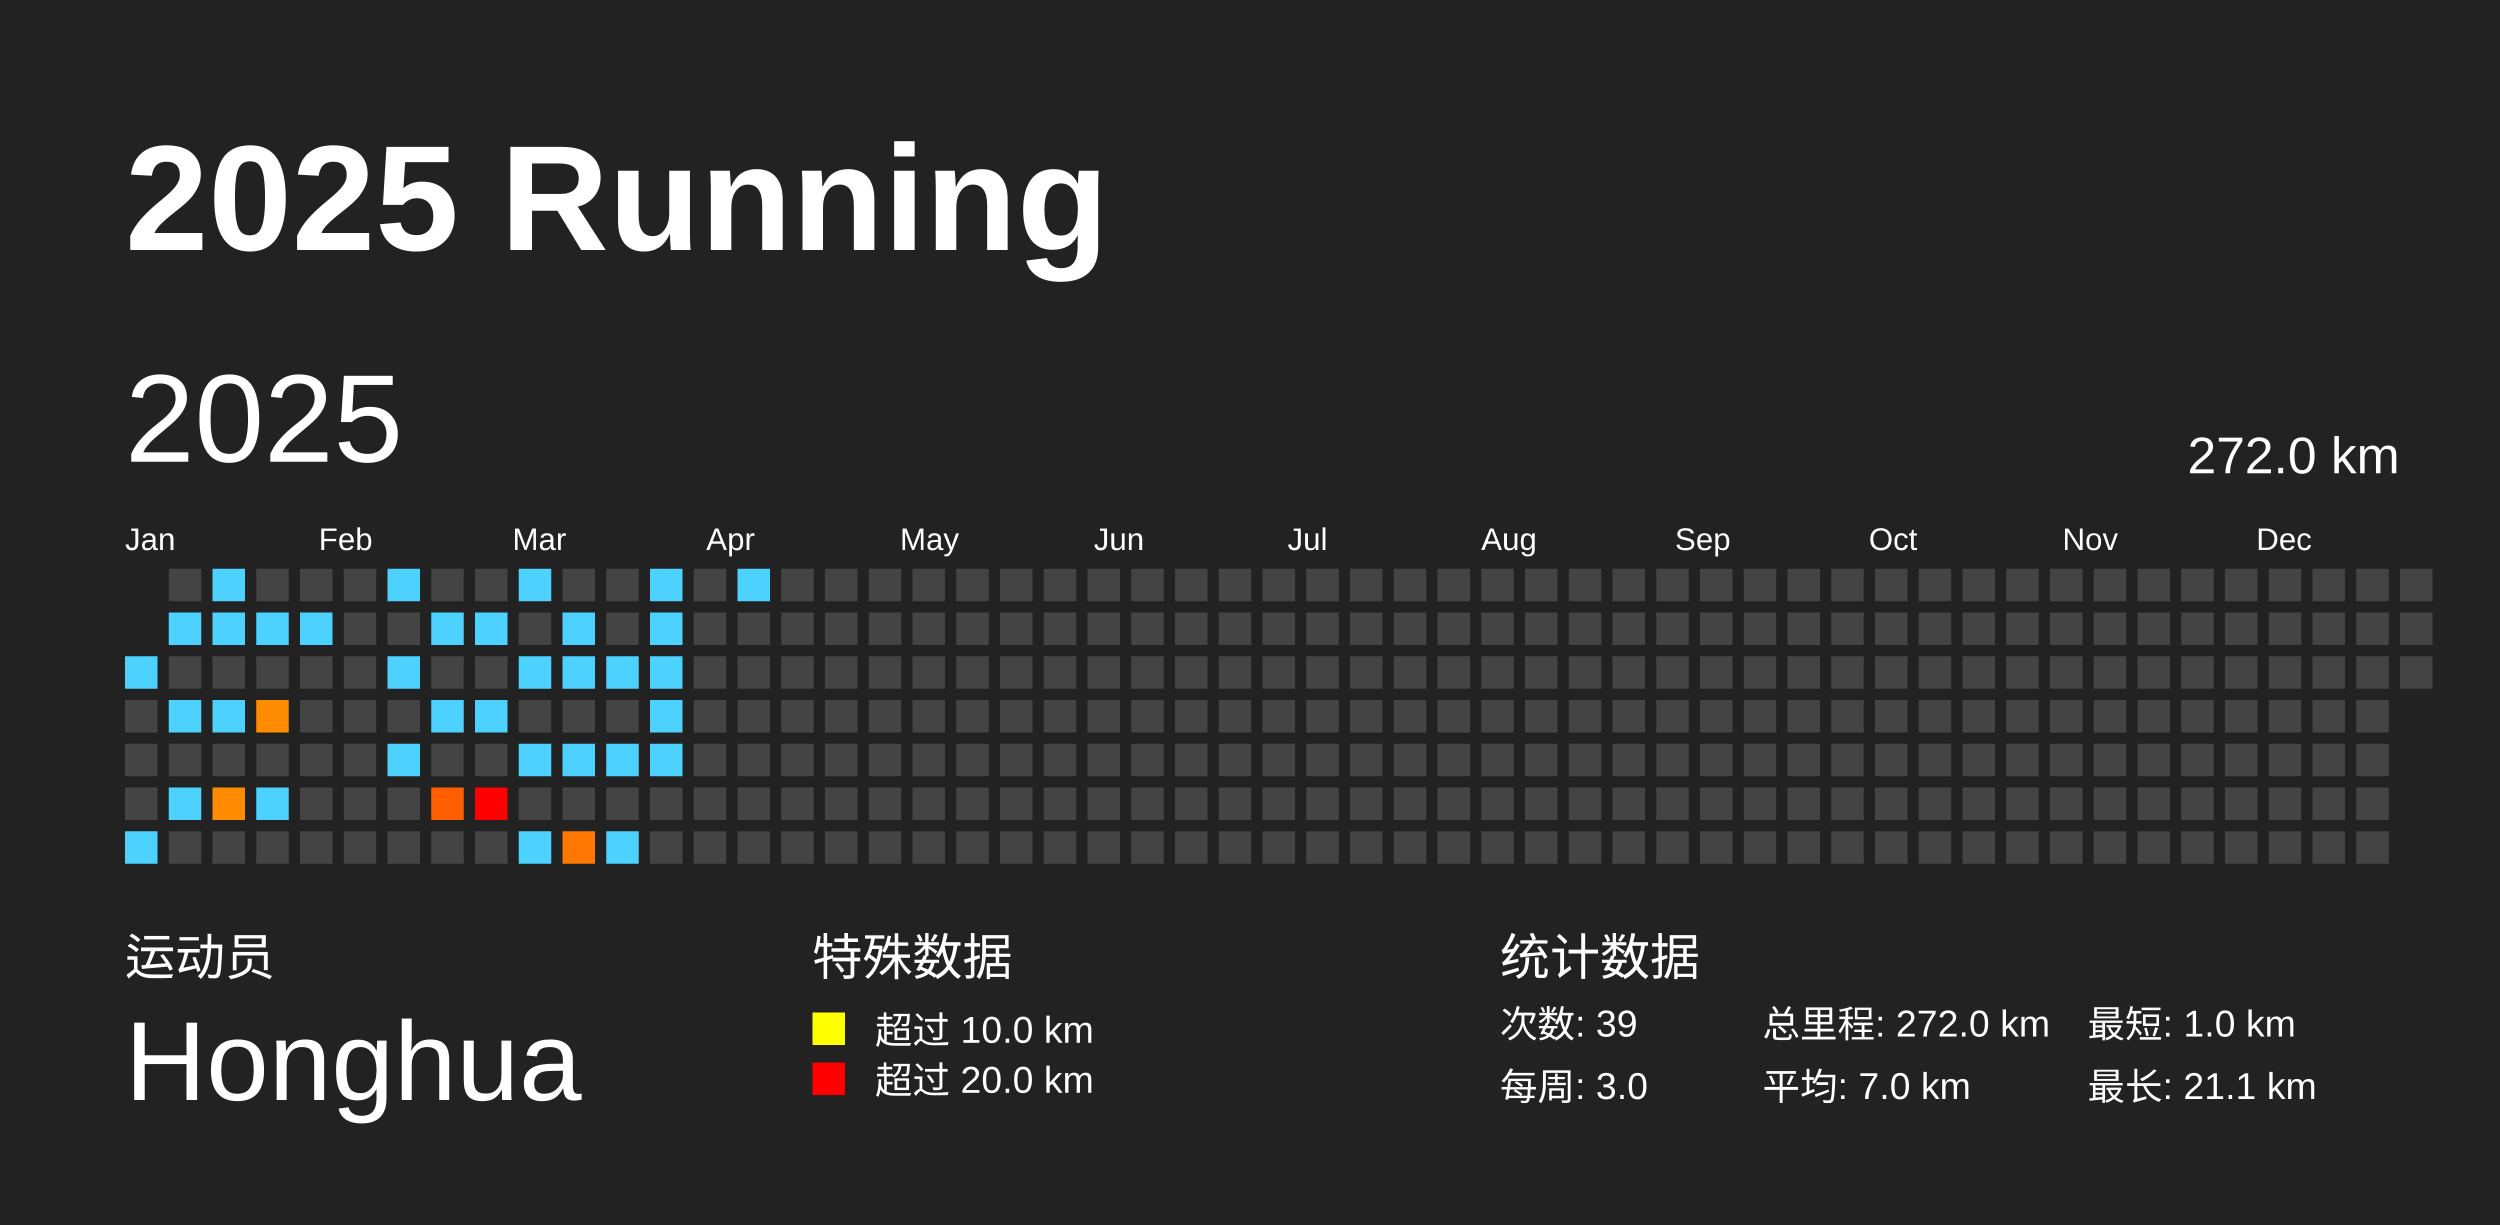
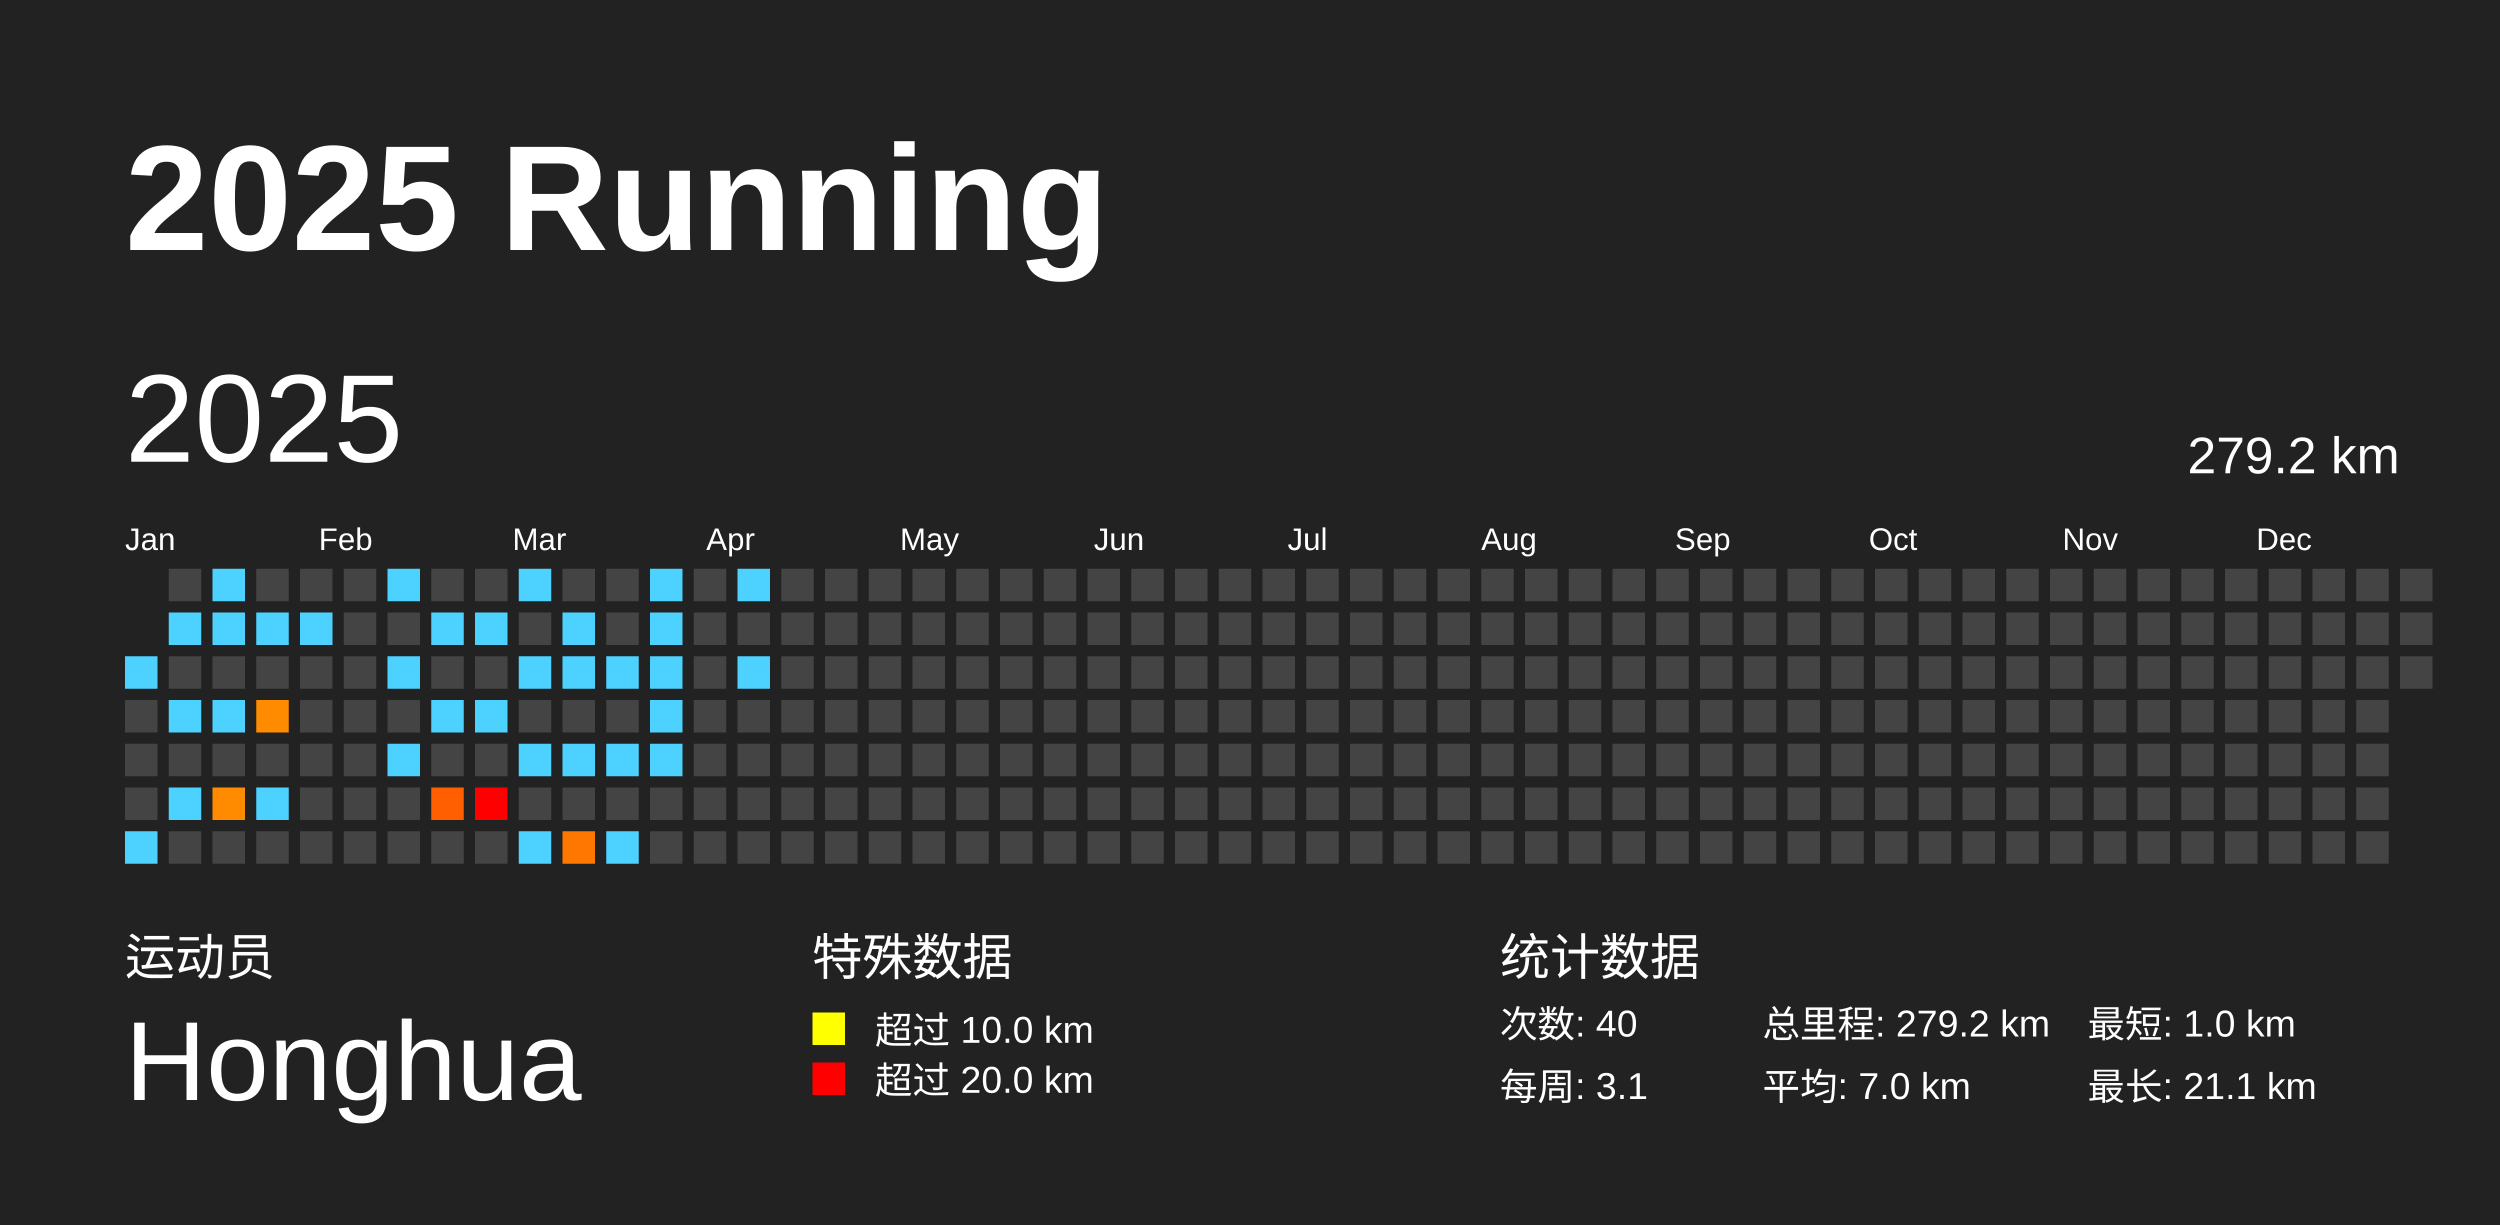
<svg xmlns="http://www.w3.org/2000/svg" baseProfile="full" height="98mm" version="1.1" viewBox="0,0,200,98" width="200mm">
  <defs />
  <rect fill="#222222" height="98" width="200" x="0" y="0" />
  <text fill="#FFFFFF" style="font-size:12px; font-family:Arial; font-weight:bold;" x="10" y="20">2025 Running</text>
  <text fill="#FFFFFF" style="font-size:4px; font-family:Arial" x="10" y="78">运动员</text>
  <text fill="#FFFFFF" style="font-size:9px; font-family:Arial" x="10" y="88">Honghua</text>
  <text fill="#FFFFFF" style="font-size:4px; font-family:Arial" x="65" y="78">特殊数据</text>
  <rect fill="yellow" height="2.6" width="2.6" x="65" y="81" />
  <text fill="#FFFFFF" style="font-size:3px; font-family:Arial" x="70" y="83.5">超过 10.0 km</text>
  <rect fill="red" height="2.6" width="2.6" x="65" y="85" />
  <text fill="#FFFFFF" style="font-size:3px; font-family:Arial" x="70" y="87.5">超过 20.0 km</text>
  <text fill="#FFFFFF" style="font-size:4px; font-family:Arial" x="120" y="78">统计数据</text>
-   <text fill="#FFFFFF" style="font-size:3px; font-family:Arial" x="120" y="83">次数: 39</text>
-   <text fill="#FFFFFF" style="font-size:3px; font-family:Arial" x="120" y="88">每周: 3.0</text>
-   <text fill="#FFFFFF" style="font-size:3px; font-family:Arial" x="141" y="83">总里程: 272.0 km</text>
+   <text fill="#FFFFFF" style="font-size:3px; font-family:Arial" x="120" y="83">次数: 40</text>
+   <text fill="#FFFFFF" style="font-size:3px; font-family:Arial" x="120" y="88">每周: 3.1</text>
+   <text fill="#FFFFFF" style="font-size:3px; font-family:Arial" x="141" y="83">总里程: 279.2 km</text>
  <text fill="#FFFFFF" style="font-size:3px; font-family:Arial" x="141" y="88">平均: 7.0 km</text>
  <text fill="#FFFFFF" style="font-size:3px; font-family:Arial" x="167" y="83">最短: 1.0 km</text>
  <text fill="#FFFFFF" style="font-size:3px; font-family:Arial" x="167" y="88">最长: 21.1 km</text>
  <text dominant-baseline="hanging" fill="#FFFFFF" style="font-size:10.0px; font-family:Arial;" x="10" y="30">2025</text>
-   <text dominant-baseline="hanging" fill="#FFFFFF" style="font-size:4.125px; font-family:Arial;" x="175" y="35">272.0 km</text>
+   <text dominant-baseline="hanging" fill="#FFFFFF" style="font-size:4.125px; font-family:Arial;" x="175" y="35">279.2 km</text>
  <text fill="#FFFFFF" style="font-size:2.5px; font-family:Arial" x="10.0" y="44">Jan</text>
  <text fill="#FFFFFF" style="font-size:2.5px; font-family:Arial" x="25.5" y="44">Feb</text>
  <text fill="#FFFFFF" style="font-size:2.5px; font-family:Arial" x="41.0" y="44">Mar</text>
  <text fill="#FFFFFF" style="font-size:2.5px; font-family:Arial" x="56.5" y="44">Apr</text>
  <text fill="#FFFFFF" style="font-size:2.5px; font-family:Arial" x="72.0" y="44">May</text>
  <text fill="#FFFFFF" style="font-size:2.5px; font-family:Arial" x="87.5" y="44">Jun</text>
  <text fill="#FFFFFF" style="font-size:2.5px; font-family:Arial" x="103.0" y="44">Jul</text>
  <text fill="#FFFFFF" style="font-size:2.5px; font-family:Arial" x="118.5" y="44">Aug</text>
  <text fill="#FFFFFF" style="font-size:2.5px; font-family:Arial" x="134.0" y="44">Sep</text>
  <text fill="#FFFFFF" style="font-size:2.5px; font-family:Arial" x="149.5" y="44">Oct</text>
  <text fill="#FFFFFF" style="font-size:2.5px; font-family:Arial" x="165.0" y="44">Nov</text>
  <text fill="#FFFFFF" style="font-size:2.5px; font-family:Arial" x="180.5" y="44">Dec</text>
  <rect fill="#4dd2ff" height="2.6" width="2.6" x="10.0" y="52.5" />
  <rect fill="#444444" height="2.6" width="2.6" x="10.0" y="56.0" />
  <rect fill="#444444" height="2.6" width="2.6" x="10.0" y="59.5" />
  <rect fill="#444444" height="2.6" width="2.6" x="10.0" y="63.0" />
  <rect fill="#4dd2ff" height="2.6" width="2.6" x="10.0" y="66.5" />
  <rect fill="#444444" height="2.6" width="2.6" x="13.5" y="45.5" />
  <rect fill="#4dd2ff" height="2.6" width="2.6" x="13.5" y="49.0" />
  <rect fill="#444444" height="2.6" width="2.6" x="13.5" y="52.5" />
  <rect fill="#4dd2ff" height="2.6" width="2.6" x="13.5" y="56.0" />
  <rect fill="#444444" height="2.6" width="2.6" x="13.5" y="59.5" />
  <rect fill="#4dd2ff" height="2.6" width="2.6" x="13.5" y="63.0" />
  <rect fill="#444444" height="2.6" width="2.6" x="13.5" y="66.5" />
  <rect fill="#4dd2ff" height="2.6" width="2.6" x="17.0" y="45.5" />
  <rect fill="#4dd2ff" height="2.6" width="2.6" x="17.0" y="49.0" />
  <rect fill="#444444" height="2.6" width="2.6" x="17.0" y="52.5" />
  <rect fill="#4dd2ff" height="2.6" width="2.6" x="17.0" y="56.0" />
  <rect fill="#444444" height="2.6" width="2.6" x="17.0" y="59.5" />
  <rect fill="#ff8c00" height="2.6" width="2.6" x="17.0" y="63.0" />
  <rect fill="#444444" height="2.6" width="2.6" x="17.0" y="66.5" />
  <rect fill="#444444" height="2.6" width="2.6" x="20.5" y="45.5" />
  <rect fill="#4dd2ff" height="2.6" width="2.6" x="20.5" y="49.0" />
  <rect fill="#444444" height="2.6" width="2.6" x="20.5" y="52.5" />
  <rect fill="#ff8c00" height="2.6" width="2.6" x="20.5" y="56.0" />
  <rect fill="#444444" height="2.6" width="2.6" x="20.5" y="59.5" />
  <rect fill="#4dd2ff" height="2.6" width="2.6" x="20.5" y="63.0" />
  <rect fill="#444444" height="2.6" width="2.6" x="20.5" y="66.5" />
  <rect fill="#444444" height="2.6" width="2.6" x="24.0" y="45.5" />
  <rect fill="#4dd2ff" height="2.6" width="2.6" x="24.0" y="49.0" />
  <rect fill="#444444" height="2.6" width="2.6" x="24.0" y="52.5" />
  <rect fill="#444444" height="2.6" width="2.6" x="24.0" y="56.0" />
  <rect fill="#444444" height="2.6" width="2.6" x="24.0" y="59.5" />
  <rect fill="#444444" height="2.6" width="2.6" x="24.0" y="63.0" />
  <rect fill="#444444" height="2.6" width="2.6" x="24.0" y="66.5" />
  <rect fill="#444444" height="2.6" width="2.6" x="27.5" y="45.5" />
  <rect fill="#444444" height="2.6" width="2.6" x="27.5" y="49.0" />
  <rect fill="#444444" height="2.6" width="2.6" x="27.5" y="52.5" />
  <rect fill="#444444" height="2.6" width="2.6" x="27.5" y="56.0" />
  <rect fill="#444444" height="2.6" width="2.6" x="27.5" y="59.5" />
  <rect fill="#444444" height="2.6" width="2.6" x="27.5" y="63.0" />
  <rect fill="#444444" height="2.6" width="2.6" x="27.5" y="66.5" />
  <rect fill="#4dd2ff" height="2.6" width="2.6" x="31.0" y="45.5" />
  <rect fill="#444444" height="2.6" width="2.6" x="31.0" y="49.0" />
  <rect fill="#4dd2ff" height="2.6" width="2.6" x="31.0" y="52.5" />
  <rect fill="#444444" height="2.6" width="2.6" x="31.0" y="56.0" />
  <rect fill="#4dd2ff" height="2.6" width="2.6" x="31.0" y="59.5" />
  <rect fill="#444444" height="2.6" width="2.6" x="31.0" y="63.0" />
  <rect fill="#444444" height="2.6" width="2.6" x="31.0" y="66.5" />
  <rect fill="#444444" height="2.6" width="2.6" x="34.5" y="45.5" />
  <rect fill="#4dd2ff" height="2.6" width="2.6" x="34.5" y="49.0" />
  <rect fill="#444444" height="2.6" width="2.6" x="34.5" y="52.5" />
  <rect fill="#4dd2ff" height="2.6" width="2.6" x="34.5" y="56.0" />
  <rect fill="#444444" height="2.6" width="2.6" x="34.5" y="59.5" />
  <rect fill="#ff5f00" height="2.6" width="2.6" x="34.5" y="63.0" />
  <rect fill="#444444" height="2.6" width="2.6" x="34.5" y="66.5" />
  <rect fill="#444444" height="2.6" width="2.6" x="38.0" y="45.5" />
  <rect fill="#4dd2ff" height="2.6" width="2.6" x="38.0" y="49.0" />
  <rect fill="#444444" height="2.6" width="2.6" x="38.0" y="52.5" />
  <rect fill="#4dd2ff" height="2.6" width="2.6" x="38.0" y="56.0" />
  <rect fill="#444444" height="2.6" width="2.6" x="38.0" y="59.5" />
  <rect fill="red" height="2.6" width="2.6" x="38.0" y="63.0" />
  <rect fill="#444444" height="2.6" width="2.6" x="38.0" y="66.5" />
  <rect fill="#4dd2ff" height="2.6" width="2.6" x="41.5" y="45.5" />
  <rect fill="#444444" height="2.6" width="2.6" x="41.5" y="49.0" />
  <rect fill="#4dd2ff" height="2.6" width="2.6" x="41.5" y="52.5" />
  <rect fill="#444444" height="2.6" width="2.6" x="41.5" y="56.0" />
  <rect fill="#4dd2ff" height="2.6" width="2.6" x="41.5" y="59.5" />
  <rect fill="#444444" height="2.6" width="2.6" x="41.5" y="63.0" />
  <rect fill="#4dd2ff" height="2.6" width="2.6" x="41.5" y="66.5" />
  <rect fill="#444444" height="2.6" width="2.6" x="45.0" y="45.5" />
  <rect fill="#4dd2ff" height="2.6" width="2.6" x="45.0" y="49.0" />
  <rect fill="#4dd2ff" height="2.6" width="2.6" x="45.0" y="52.5" />
  <rect fill="#444444" height="2.6" width="2.6" x="45.0" y="56.0" />
  <rect fill="#4dd2ff" height="2.6" width="2.6" x="45.0" y="59.5" />
  <rect fill="#444444" height="2.6" width="2.6" x="45.0" y="63.0" />
  <rect fill="#ff7700" height="2.6" width="2.6" x="45.0" y="66.5" />
  <rect fill="#444444" height="2.6" width="2.6" x="48.5" y="45.5" />
  <rect fill="#444444" height="2.6" width="2.6" x="48.5" y="49.0" />
  <rect fill="#4dd2ff" height="2.6" width="2.6" x="48.5" y="52.5" />
  <rect fill="#444444" height="2.6" width="2.6" x="48.5" y="56.0" />
  <rect fill="#4dd2ff" height="2.6" width="2.6" x="48.5" y="59.5" />
  <rect fill="#444444" height="2.6" width="2.6" x="48.5" y="63.0" />
  <rect fill="#4dd2ff" height="2.6" width="2.6" x="48.5" y="66.5" />
  <rect fill="#4dd2ff" height="2.6" width="2.6" x="52.0" y="45.5" />
  <rect fill="#4dd2ff" height="2.6" width="2.6" x="52.0" y="49.0" />
  <rect fill="#4dd2ff" height="2.6" width="2.6" x="52.0" y="52.5" />
  <rect fill="#4dd2ff" height="2.6" width="2.6" x="52.0" y="56.0" />
  <rect fill="#4dd2ff" height="2.6" width="2.6" x="52.0" y="59.5" />
  <rect fill="#444444" height="2.6" width="2.6" x="52.0" y="63.0" />
  <rect fill="#444444" height="2.6" width="2.6" x="52.0" y="66.5" />
  <rect fill="#444444" height="2.6" width="2.6" x="55.5" y="45.5" />
  <rect fill="#444444" height="2.6" width="2.6" x="55.5" y="49.0" />
  <rect fill="#444444" height="2.6" width="2.6" x="55.5" y="52.5" />
  <rect fill="#444444" height="2.6" width="2.6" x="55.5" y="56.0" />
  <rect fill="#444444" height="2.6" width="2.6" x="55.5" y="59.5" />
  <rect fill="#444444" height="2.6" width="2.6" x="55.5" y="63.0" />
  <rect fill="#444444" height="2.6" width="2.6" x="55.5" y="66.5" />
  <rect fill="#4dd2ff" height="2.6" width="2.6" x="59.0" y="45.5" />
  <rect fill="#444444" height="2.6" width="2.6" x="59.0" y="49.0" />
-   <rect fill="#444444" height="2.6" width="2.6" x="59.0" y="52.5" />
+   <rect fill="#4dd2ff" height="2.6" width="2.6" x="59.0" y="52.5" />
  <rect fill="#444444" height="2.6" width="2.6" x="59.0" y="56.0" />
  <rect fill="#444444" height="2.6" width="2.6" x="59.0" y="59.5" />
  <rect fill="#444444" height="2.6" width="2.6" x="59.0" y="63.0" />
  <rect fill="#444444" height="2.6" width="2.6" x="59.0" y="66.5" />
  <rect fill="#444444" height="2.6" width="2.6" x="62.5" y="45.5" />
  <rect fill="#444444" height="2.6" width="2.6" x="62.5" y="49.0" />
  <rect fill="#444444" height="2.6" width="2.6" x="62.5" y="52.5" />
  <rect fill="#444444" height="2.6" width="2.6" x="62.5" y="56.0" />
  <rect fill="#444444" height="2.6" width="2.6" x="62.5" y="59.5" />
  <rect fill="#444444" height="2.6" width="2.6" x="62.5" y="63.0" />
  <rect fill="#444444" height="2.6" width="2.6" x="62.5" y="66.5" />
  <rect fill="#444444" height="2.6" width="2.6" x="66.0" y="45.5" />
  <rect fill="#444444" height="2.6" width="2.6" x="66.0" y="49.0" />
  <rect fill="#444444" height="2.6" width="2.6" x="66.0" y="52.5" />
  <rect fill="#444444" height="2.6" width="2.6" x="66.0" y="56.0" />
  <rect fill="#444444" height="2.6" width="2.6" x="66.0" y="59.5" />
  <rect fill="#444444" height="2.6" width="2.6" x="66.0" y="63.0" />
  <rect fill="#444444" height="2.6" width="2.6" x="66.0" y="66.5" />
  <rect fill="#444444" height="2.6" width="2.6" x="69.5" y="45.5" />
  <rect fill="#444444" height="2.6" width="2.6" x="69.5" y="49.0" />
  <rect fill="#444444" height="2.6" width="2.6" x="69.5" y="52.5" />
  <rect fill="#444444" height="2.6" width="2.6" x="69.5" y="56.0" />
  <rect fill="#444444" height="2.6" width="2.6" x="69.5" y="59.5" />
  <rect fill="#444444" height="2.6" width="2.6" x="69.5" y="63.0" />
  <rect fill="#444444" height="2.6" width="2.6" x="69.5" y="66.5" />
  <rect fill="#444444" height="2.6" width="2.6" x="73.0" y="45.5" />
  <rect fill="#444444" height="2.6" width="2.6" x="73.0" y="49.0" />
  <rect fill="#444444" height="2.6" width="2.6" x="73.0" y="52.5" />
  <rect fill="#444444" height="2.6" width="2.6" x="73.0" y="56.0" />
  <rect fill="#444444" height="2.6" width="2.6" x="73.0" y="59.5" />
  <rect fill="#444444" height="2.6" width="2.6" x="73.0" y="63.0" />
  <rect fill="#444444" height="2.6" width="2.6" x="73.0" y="66.5" />
  <rect fill="#444444" height="2.6" width="2.6" x="76.5" y="45.5" />
  <rect fill="#444444" height="2.6" width="2.6" x="76.5" y="49.0" />
  <rect fill="#444444" height="2.6" width="2.6" x="76.5" y="52.5" />
  <rect fill="#444444" height="2.6" width="2.6" x="76.5" y="56.0" />
  <rect fill="#444444" height="2.6" width="2.6" x="76.5" y="59.5" />
  <rect fill="#444444" height="2.6" width="2.6" x="76.5" y="63.0" />
  <rect fill="#444444" height="2.6" width="2.6" x="76.5" y="66.5" />
  <rect fill="#444444" height="2.6" width="2.6" x="80.0" y="45.5" />
  <rect fill="#444444" height="2.6" width="2.6" x="80.0" y="49.0" />
  <rect fill="#444444" height="2.6" width="2.6" x="80.0" y="52.5" />
  <rect fill="#444444" height="2.6" width="2.6" x="80.0" y="56.0" />
  <rect fill="#444444" height="2.6" width="2.6" x="80.0" y="59.5" />
  <rect fill="#444444" height="2.6" width="2.6" x="80.0" y="63.0" />
  <rect fill="#444444" height="2.6" width="2.6" x="80.0" y="66.5" />
  <rect fill="#444444" height="2.6" width="2.6" x="83.5" y="45.5" />
  <rect fill="#444444" height="2.6" width="2.6" x="83.5" y="49.0" />
  <rect fill="#444444" height="2.6" width="2.6" x="83.5" y="52.5" />
  <rect fill="#444444" height="2.6" width="2.6" x="83.5" y="56.0" />
  <rect fill="#444444" height="2.6" width="2.6" x="83.5" y="59.5" />
  <rect fill="#444444" height="2.6" width="2.6" x="83.5" y="63.0" />
  <rect fill="#444444" height="2.6" width="2.6" x="83.5" y="66.5" />
  <rect fill="#444444" height="2.6" width="2.6" x="87.0" y="45.5" />
  <rect fill="#444444" height="2.6" width="2.6" x="87.0" y="49.0" />
  <rect fill="#444444" height="2.6" width="2.6" x="87.0" y="52.5" />
  <rect fill="#444444" height="2.6" width="2.6" x="87.0" y="56.0" />
  <rect fill="#444444" height="2.6" width="2.6" x="87.0" y="59.5" />
  <rect fill="#444444" height="2.6" width="2.6" x="87.0" y="63.0" />
  <rect fill="#444444" height="2.6" width="2.6" x="87.0" y="66.5" />
  <rect fill="#444444" height="2.6" width="2.6" x="90.5" y="45.5" />
  <rect fill="#444444" height="2.6" width="2.6" x="90.5" y="49.0" />
  <rect fill="#444444" height="2.6" width="2.6" x="90.5" y="52.5" />
  <rect fill="#444444" height="2.6" width="2.6" x="90.5" y="56.0" />
  <rect fill="#444444" height="2.6" width="2.6" x="90.5" y="59.5" />
  <rect fill="#444444" height="2.6" width="2.6" x="90.5" y="63.0" />
  <rect fill="#444444" height="2.6" width="2.6" x="90.5" y="66.5" />
  <rect fill="#444444" height="2.6" width="2.6" x="94.0" y="45.5" />
  <rect fill="#444444" height="2.6" width="2.6" x="94.0" y="49.0" />
  <rect fill="#444444" height="2.6" width="2.6" x="94.0" y="52.5" />
  <rect fill="#444444" height="2.6" width="2.6" x="94.0" y="56.0" />
  <rect fill="#444444" height="2.6" width="2.6" x="94.0" y="59.5" />
  <rect fill="#444444" height="2.6" width="2.6" x="94.0" y="63.0" />
  <rect fill="#444444" height="2.6" width="2.6" x="94.0" y="66.5" />
  <rect fill="#444444" height="2.6" width="2.6" x="97.5" y="45.5" />
  <rect fill="#444444" height="2.6" width="2.6" x="97.5" y="49.0" />
  <rect fill="#444444" height="2.6" width="2.6" x="97.5" y="52.5" />
  <rect fill="#444444" height="2.6" width="2.6" x="97.5" y="56.0" />
  <rect fill="#444444" height="2.6" width="2.6" x="97.5" y="59.5" />
  <rect fill="#444444" height="2.6" width="2.6" x="97.5" y="63.0" />
  <rect fill="#444444" height="2.6" width="2.6" x="97.5" y="66.5" />
  <rect fill="#444444" height="2.6" width="2.6" x="101.0" y="45.5" />
  <rect fill="#444444" height="2.6" width="2.6" x="101.0" y="49.0" />
  <rect fill="#444444" height="2.6" width="2.6" x="101.0" y="52.5" />
  <rect fill="#444444" height="2.6" width="2.6" x="101.0" y="56.0" />
  <rect fill="#444444" height="2.6" width="2.6" x="101.0" y="59.5" />
  <rect fill="#444444" height="2.6" width="2.6" x="101.0" y="63.0" />
  <rect fill="#444444" height="2.6" width="2.6" x="101.0" y="66.5" />
  <rect fill="#444444" height="2.6" width="2.6" x="104.5" y="45.5" />
  <rect fill="#444444" height="2.6" width="2.6" x="104.5" y="49.0" />
  <rect fill="#444444" height="2.6" width="2.6" x="104.5" y="52.5" />
  <rect fill="#444444" height="2.6" width="2.6" x="104.5" y="56.0" />
  <rect fill="#444444" height="2.6" width="2.6" x="104.5" y="59.5" />
  <rect fill="#444444" height="2.6" width="2.6" x="104.5" y="63.0" />
  <rect fill="#444444" height="2.6" width="2.6" x="104.5" y="66.5" />
  <rect fill="#444444" height="2.6" width="2.6" x="108.0" y="45.5" />
  <rect fill="#444444" height="2.6" width="2.6" x="108.0" y="49.0" />
  <rect fill="#444444" height="2.6" width="2.6" x="108.0" y="52.5" />
  <rect fill="#444444" height="2.6" width="2.6" x="108.0" y="56.0" />
  <rect fill="#444444" height="2.6" width="2.6" x="108.0" y="59.5" />
  <rect fill="#444444" height="2.6" width="2.6" x="108.0" y="63.0" />
  <rect fill="#444444" height="2.6" width="2.6" x="108.0" y="66.5" />
  <rect fill="#444444" height="2.6" width="2.6" x="111.5" y="45.5" />
  <rect fill="#444444" height="2.6" width="2.6" x="111.5" y="49.0" />
  <rect fill="#444444" height="2.6" width="2.6" x="111.5" y="52.5" />
  <rect fill="#444444" height="2.6" width="2.6" x="111.5" y="56.0" />
  <rect fill="#444444" height="2.6" width="2.6" x="111.5" y="59.5" />
  <rect fill="#444444" height="2.6" width="2.6" x="111.5" y="63.0" />
  <rect fill="#444444" height="2.6" width="2.6" x="111.5" y="66.5" />
  <rect fill="#444444" height="2.6" width="2.6" x="115.0" y="45.5" />
  <rect fill="#444444" height="2.6" width="2.6" x="115.0" y="49.0" />
  <rect fill="#444444" height="2.6" width="2.6" x="115.0" y="52.5" />
  <rect fill="#444444" height="2.6" width="2.6" x="115.0" y="56.0" />
  <rect fill="#444444" height="2.6" width="2.6" x="115.0" y="59.5" />
  <rect fill="#444444" height="2.6" width="2.6" x="115.0" y="63.0" />
  <rect fill="#444444" height="2.6" width="2.6" x="115.0" y="66.5" />
  <rect fill="#444444" height="2.6" width="2.6" x="118.5" y="45.5" />
  <rect fill="#444444" height="2.6" width="2.6" x="118.5" y="49.0" />
  <rect fill="#444444" height="2.6" width="2.6" x="118.5" y="52.5" />
  <rect fill="#444444" height="2.6" width="2.6" x="118.5" y="56.0" />
  <rect fill="#444444" height="2.6" width="2.6" x="118.5" y="59.5" />
  <rect fill="#444444" height="2.6" width="2.6" x="118.5" y="63.0" />
  <rect fill="#444444" height="2.6" width="2.6" x="118.5" y="66.5" />
  <rect fill="#444444" height="2.6" width="2.6" x="122.0" y="45.5" />
  <rect fill="#444444" height="2.6" width="2.6" x="122.0" y="49.0" />
  <rect fill="#444444" height="2.6" width="2.6" x="122.0" y="52.5" />
  <rect fill="#444444" height="2.6" width="2.6" x="122.0" y="56.0" />
  <rect fill="#444444" height="2.6" width="2.6" x="122.0" y="59.5" />
  <rect fill="#444444" height="2.6" width="2.6" x="122.0" y="63.0" />
  <rect fill="#444444" height="2.6" width="2.6" x="122.0" y="66.5" />
  <rect fill="#444444" height="2.6" width="2.6" x="125.5" y="45.5" />
  <rect fill="#444444" height="2.6" width="2.6" x="125.5" y="49.0" />
  <rect fill="#444444" height="2.6" width="2.6" x="125.5" y="52.5" />
  <rect fill="#444444" height="2.6" width="2.6" x="125.5" y="56.0" />
  <rect fill="#444444" height="2.6" width="2.6" x="125.5" y="59.5" />
  <rect fill="#444444" height="2.6" width="2.6" x="125.5" y="63.0" />
  <rect fill="#444444" height="2.6" width="2.6" x="125.5" y="66.5" />
  <rect fill="#444444" height="2.6" width="2.6" x="129.0" y="45.5" />
  <rect fill="#444444" height="2.6" width="2.6" x="129.0" y="49.0" />
  <rect fill="#444444" height="2.6" width="2.6" x="129.0" y="52.5" />
  <rect fill="#444444" height="2.6" width="2.6" x="129.0" y="56.0" />
  <rect fill="#444444" height="2.6" width="2.6" x="129.0" y="59.5" />
  <rect fill="#444444" height="2.6" width="2.6" x="129.0" y="63.0" />
  <rect fill="#444444" height="2.6" width="2.6" x="129.0" y="66.5" />
  <rect fill="#444444" height="2.6" width="2.6" x="132.5" y="45.5" />
  <rect fill="#444444" height="2.6" width="2.6" x="132.5" y="49.0" />
  <rect fill="#444444" height="2.6" width="2.6" x="132.5" y="52.5" />
  <rect fill="#444444" height="2.6" width="2.6" x="132.5" y="56.0" />
  <rect fill="#444444" height="2.6" width="2.6" x="132.5" y="59.5" />
  <rect fill="#444444" height="2.6" width="2.6" x="132.5" y="63.0" />
  <rect fill="#444444" height="2.6" width="2.6" x="132.5" y="66.5" />
  <rect fill="#444444" height="2.6" width="2.6" x="136.0" y="45.5" />
  <rect fill="#444444" height="2.6" width="2.6" x="136.0" y="49.0" />
  <rect fill="#444444" height="2.6" width="2.6" x="136.0" y="52.5" />
  <rect fill="#444444" height="2.6" width="2.6" x="136.0" y="56.0" />
  <rect fill="#444444" height="2.6" width="2.6" x="136.0" y="59.5" />
  <rect fill="#444444" height="2.6" width="2.6" x="136.0" y="63.0" />
  <rect fill="#444444" height="2.6" width="2.6" x="136.0" y="66.5" />
  <rect fill="#444444" height="2.6" width="2.6" x="139.5" y="45.5" />
  <rect fill="#444444" height="2.6" width="2.6" x="139.5" y="49.0" />
  <rect fill="#444444" height="2.6" width="2.6" x="139.5" y="52.5" />
  <rect fill="#444444" height="2.6" width="2.6" x="139.5" y="56.0" />
  <rect fill="#444444" height="2.6" width="2.6" x="139.5" y="59.5" />
  <rect fill="#444444" height="2.6" width="2.6" x="139.5" y="63.0" />
  <rect fill="#444444" height="2.6" width="2.6" x="139.5" y="66.5" />
  <rect fill="#444444" height="2.6" width="2.6" x="143.0" y="45.5" />
  <rect fill="#444444" height="2.6" width="2.6" x="143.0" y="49.0" />
  <rect fill="#444444" height="2.6" width="2.6" x="143.0" y="52.5" />
  <rect fill="#444444" height="2.6" width="2.6" x="143.0" y="56.0" />
  <rect fill="#444444" height="2.6" width="2.6" x="143.0" y="59.5" />
  <rect fill="#444444" height="2.6" width="2.6" x="143.0" y="63.0" />
  <rect fill="#444444" height="2.6" width="2.6" x="143.0" y="66.5" />
  <rect fill="#444444" height="2.6" width="2.6" x="146.5" y="45.5" />
  <rect fill="#444444" height="2.6" width="2.6" x="146.5" y="49.0" />
  <rect fill="#444444" height="2.6" width="2.6" x="146.5" y="52.5" />
  <rect fill="#444444" height="2.6" width="2.6" x="146.5" y="56.0" />
  <rect fill="#444444" height="2.6" width="2.6" x="146.5" y="59.5" />
  <rect fill="#444444" height="2.6" width="2.6" x="146.5" y="63.0" />
  <rect fill="#444444" height="2.6" width="2.6" x="146.5" y="66.5" />
  <rect fill="#444444" height="2.6" width="2.6" x="150.0" y="45.5" />
  <rect fill="#444444" height="2.6" width="2.6" x="150.0" y="49.0" />
  <rect fill="#444444" height="2.6" width="2.6" x="150.0" y="52.5" />
  <rect fill="#444444" height="2.6" width="2.6" x="150.0" y="56.0" />
  <rect fill="#444444" height="2.6" width="2.6" x="150.0" y="59.5" />
  <rect fill="#444444" height="2.6" width="2.6" x="150.0" y="63.0" />
  <rect fill="#444444" height="2.6" width="2.6" x="150.0" y="66.5" />
  <rect fill="#444444" height="2.6" width="2.6" x="153.5" y="45.5" />
  <rect fill="#444444" height="2.6" width="2.6" x="153.5" y="49.0" />
  <rect fill="#444444" height="2.6" width="2.6" x="153.5" y="52.5" />
  <rect fill="#444444" height="2.6" width="2.6" x="153.5" y="56.0" />
  <rect fill="#444444" height="2.6" width="2.6" x="153.5" y="59.5" />
  <rect fill="#444444" height="2.6" width="2.6" x="153.5" y="63.0" />
  <rect fill="#444444" height="2.6" width="2.6" x="153.5" y="66.5" />
  <rect fill="#444444" height="2.6" width="2.6" x="157.0" y="45.5" />
  <rect fill="#444444" height="2.6" width="2.6" x="157.0" y="49.0" />
  <rect fill="#444444" height="2.6" width="2.6" x="157.0" y="52.5" />
  <rect fill="#444444" height="2.6" width="2.6" x="157.0" y="56.0" />
  <rect fill="#444444" height="2.6" width="2.6" x="157.0" y="59.5" />
  <rect fill="#444444" height="2.6" width="2.6" x="157.0" y="63.0" />
  <rect fill="#444444" height="2.6" width="2.6" x="157.0" y="66.5" />
  <rect fill="#444444" height="2.6" width="2.6" x="160.5" y="45.5" />
  <rect fill="#444444" height="2.6" width="2.6" x="160.5" y="49.0" />
  <rect fill="#444444" height="2.6" width="2.6" x="160.5" y="52.5" />
  <rect fill="#444444" height="2.6" width="2.6" x="160.5" y="56.0" />
  <rect fill="#444444" height="2.6" width="2.6" x="160.5" y="59.5" />
  <rect fill="#444444" height="2.6" width="2.6" x="160.5" y="63.0" />
  <rect fill="#444444" height="2.6" width="2.6" x="160.5" y="66.5" />
  <rect fill="#444444" height="2.6" width="2.6" x="164.0" y="45.5" />
  <rect fill="#444444" height="2.6" width="2.6" x="164.0" y="49.0" />
  <rect fill="#444444" height="2.6" width="2.6" x="164.0" y="52.5" />
  <rect fill="#444444" height="2.6" width="2.6" x="164.0" y="56.0" />
  <rect fill="#444444" height="2.6" width="2.6" x="164.0" y="59.5" />
  <rect fill="#444444" height="2.6" width="2.6" x="164.0" y="63.0" />
  <rect fill="#444444" height="2.6" width="2.6" x="164.0" y="66.5" />
  <rect fill="#444444" height="2.6" width="2.6" x="167.5" y="45.5" />
  <rect fill="#444444" height="2.6" width="2.6" x="167.5" y="49.0" />
  <rect fill="#444444" height="2.6" width="2.6" x="167.5" y="52.5" />
  <rect fill="#444444" height="2.6" width="2.6" x="167.5" y="56.0" />
  <rect fill="#444444" height="2.6" width="2.6" x="167.5" y="59.5" />
  <rect fill="#444444" height="2.6" width="2.6" x="167.5" y="63.0" />
  <rect fill="#444444" height="2.6" width="2.6" x="167.5" y="66.5" />
  <rect fill="#444444" height="2.6" width="2.6" x="171.0" y="45.5" />
  <rect fill="#444444" height="2.6" width="2.6" x="171.0" y="49.0" />
  <rect fill="#444444" height="2.6" width="2.6" x="171.0" y="52.5" />
  <rect fill="#444444" height="2.6" width="2.6" x="171.0" y="56.0" />
  <rect fill="#444444" height="2.6" width="2.6" x="171.0" y="59.5" />
  <rect fill="#444444" height="2.6" width="2.6" x="171.0" y="63.0" />
  <rect fill="#444444" height="2.6" width="2.6" x="171.0" y="66.5" />
  <rect fill="#444444" height="2.6" width="2.6" x="174.5" y="45.5" />
  <rect fill="#444444" height="2.6" width="2.6" x="174.5" y="49.0" />
  <rect fill="#444444" height="2.6" width="2.6" x="174.5" y="52.5" />
  <rect fill="#444444" height="2.6" width="2.6" x="174.5" y="56.0" />
  <rect fill="#444444" height="2.6" width="2.6" x="174.5" y="59.5" />
  <rect fill="#444444" height="2.6" width="2.6" x="174.5" y="63.0" />
  <rect fill="#444444" height="2.6" width="2.6" x="174.5" y="66.5" />
  <rect fill="#444444" height="2.6" width="2.6" x="178.0" y="45.5" />
  <rect fill="#444444" height="2.6" width="2.6" x="178.0" y="49.0" />
  <rect fill="#444444" height="2.6" width="2.6" x="178.0" y="52.5" />
  <rect fill="#444444" height="2.6" width="2.6" x="178.0" y="56.0" />
  <rect fill="#444444" height="2.6" width="2.6" x="178.0" y="59.5" />
  <rect fill="#444444" height="2.6" width="2.6" x="178.0" y="63.0" />
  <rect fill="#444444" height="2.6" width="2.6" x="178.0" y="66.5" />
  <rect fill="#444444" height="2.6" width="2.6" x="181.5" y="45.5" />
  <rect fill="#444444" height="2.6" width="2.6" x="181.5" y="49.0" />
  <rect fill="#444444" height="2.6" width="2.6" x="181.5" y="52.5" />
  <rect fill="#444444" height="2.6" width="2.6" x="181.5" y="56.0" />
  <rect fill="#444444" height="2.6" width="2.6" x="181.5" y="59.5" />
  <rect fill="#444444" height="2.6" width="2.6" x="181.5" y="63.0" />
  <rect fill="#444444" height="2.6" width="2.6" x="181.5" y="66.5" />
  <rect fill="#444444" height="2.6" width="2.6" x="185.0" y="45.5" />
  <rect fill="#444444" height="2.6" width="2.6" x="185.0" y="49.0" />
  <rect fill="#444444" height="2.6" width="2.6" x="185.0" y="52.5" />
  <rect fill="#444444" height="2.6" width="2.6" x="185.0" y="56.0" />
  <rect fill="#444444" height="2.6" width="2.6" x="185.0" y="59.5" />
  <rect fill="#444444" height="2.6" width="2.6" x="185.0" y="63.0" />
  <rect fill="#444444" height="2.6" width="2.6" x="185.0" y="66.5" />
  <rect fill="#444444" height="2.6" width="2.6" x="188.5" y="45.5" />
  <rect fill="#444444" height="2.6" width="2.6" x="188.5" y="49.0" />
  <rect fill="#444444" height="2.6" width="2.6" x="188.5" y="52.5" />
  <rect fill="#444444" height="2.6" width="2.6" x="188.5" y="56.0" />
  <rect fill="#444444" height="2.6" width="2.6" x="188.5" y="59.5" />
  <rect fill="#444444" height="2.6" width="2.6" x="188.5" y="63.0" />
  <rect fill="#444444" height="2.6" width="2.6" x="188.5" y="66.5" />
  <rect fill="#444444" height="2.6" width="2.6" x="192.0" y="45.5" />
  <rect fill="#444444" height="2.6" width="2.6" x="192.0" y="49.0" />
  <rect fill="#444444" height="2.6" width="2.6" x="192.0" y="52.5" />
</svg>
